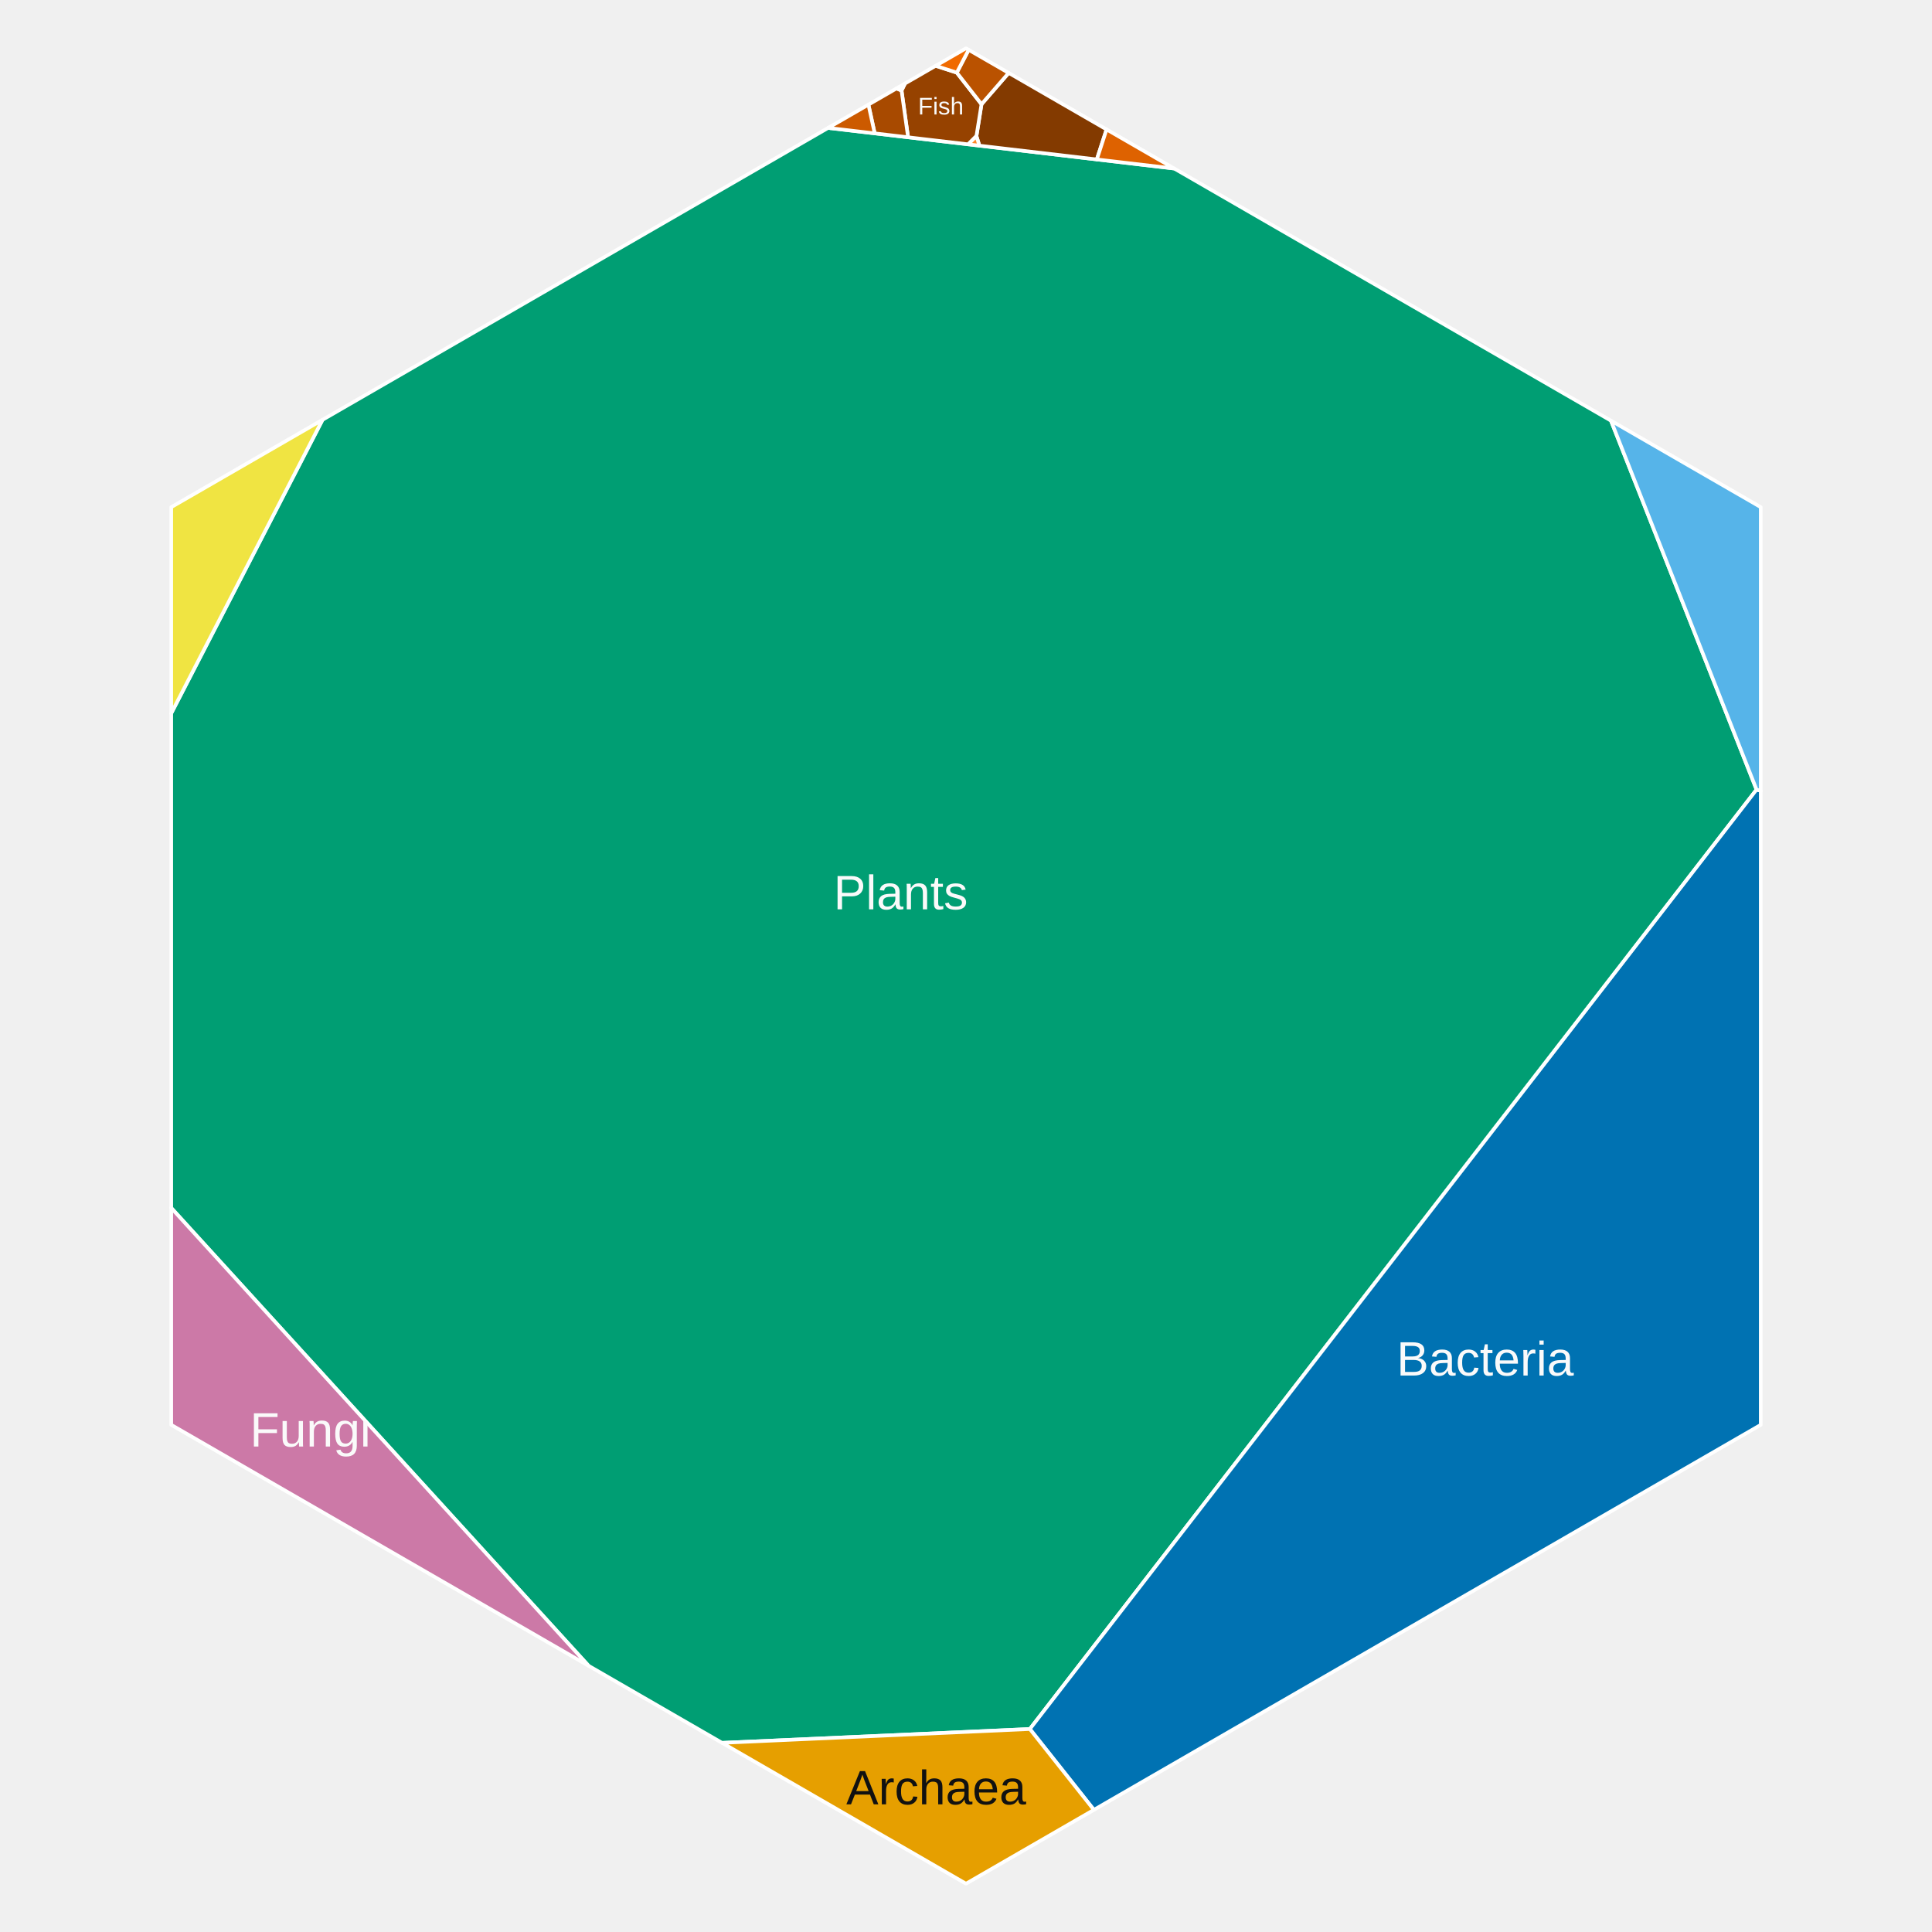
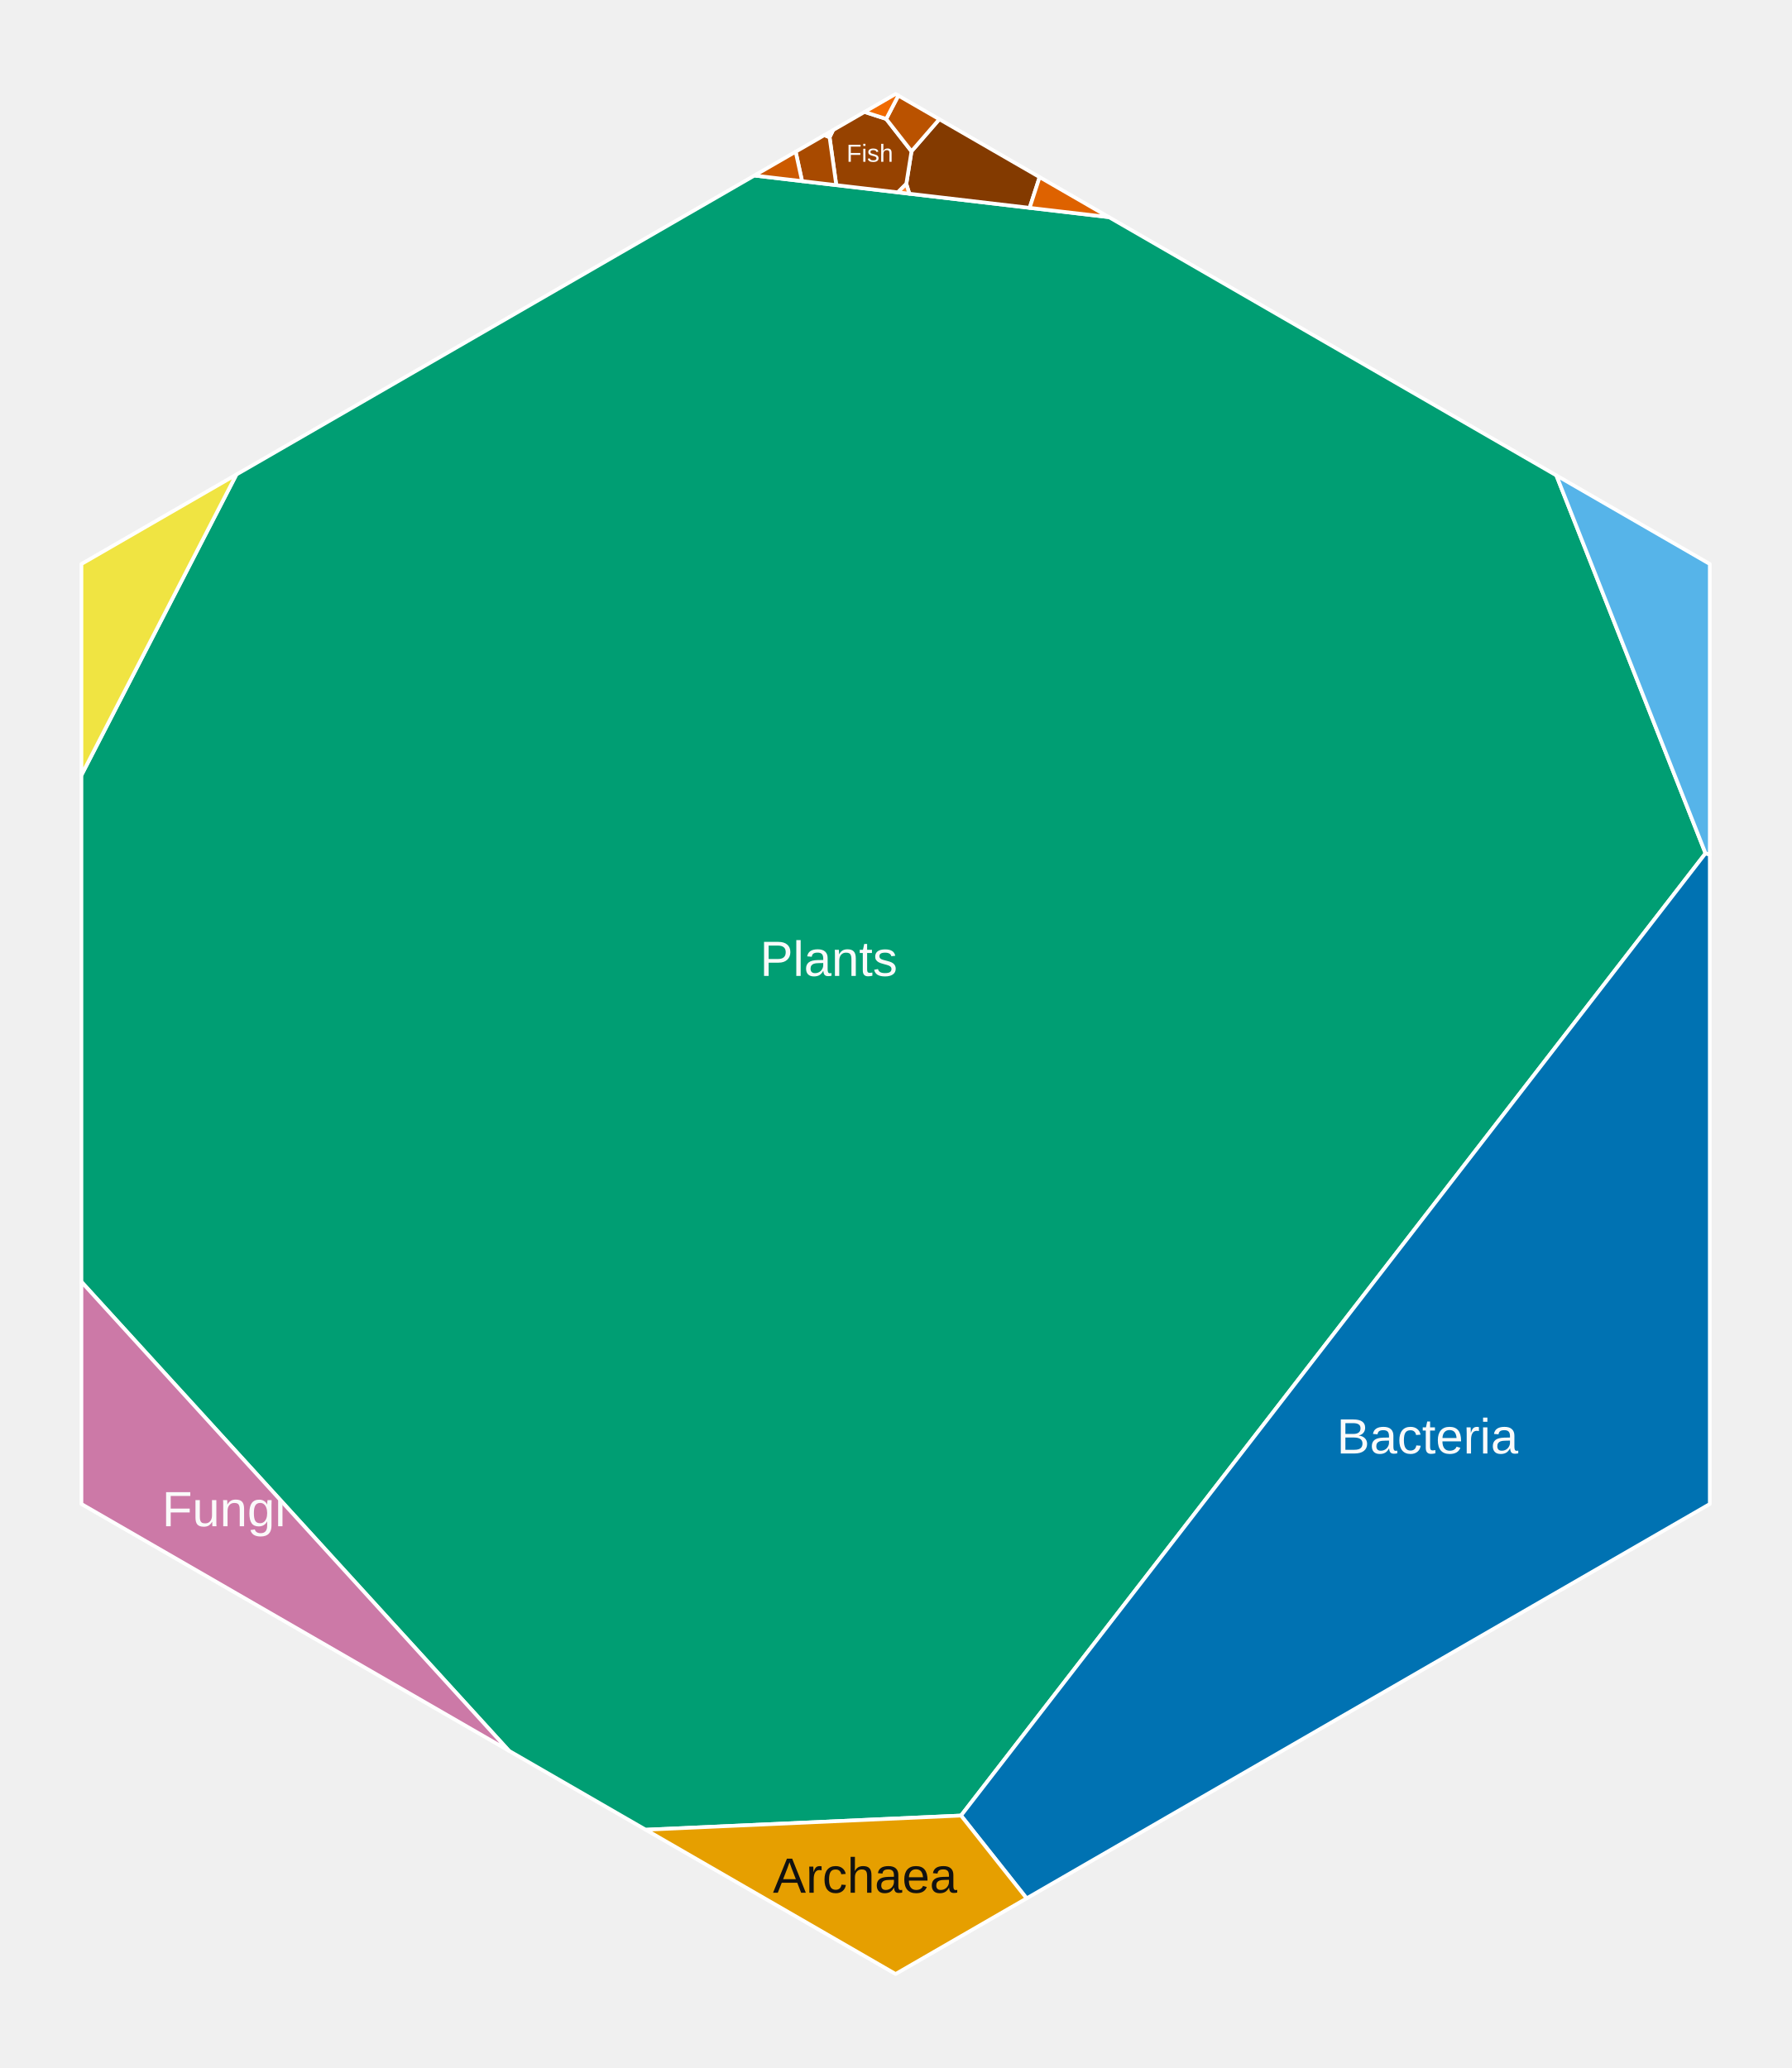
- <svg xmlns="http://www.w3.org/2000/svg" viewBox="0 0 800 800" width="800" height="800">
+ <svg xmlns="http://www.w3.org/2000/svg" viewBox="38.001 -18 723.997 836" width="723.997" height="836">
  <defs>
    <style>
      .cell { stroke: #FFFFFF; stroke-width: 1.5; stroke-linejoin: round; }
      .cell-label { font-family: "Helvetica Neue", Arial, sans-serif; text-anchor: middle; dominant-baseline: middle; }
    </style>
    <clipPath id="clip-Plants">
      <path d="M667.07,174.19 L486.22,69.78 L342.92,52.96 L133.54,173.84 L70.91,295.36 L70.91,500.18 L243.71,689.76 L298.99,721.68 L426.44,715.95 L727.35,326.96 Z" />
    </clipPath>
    <clipPath id="clip-Bacteria">
      <path d="M426.44,715.95 L452.96,749.42 L729.09,590.00 L729.09,327.45 L727.35,326.96 Z" />
    </clipPath>
    <clipPath id="clip-Fungi">
      <path d="M70.91,590.00 L243.71,689.76 L70.91,500.18 Z" />
    </clipPath>
    <clipPath id="clip-Archaea">
      <path d="M400.00,780.00 L452.96,749.42 L426.44,715.95 L298.99,721.68 Z" />
    </clipPath>
    <clipPath id="clip-Fish">
      <path d="M400.90,59.76 L404.32,56.34 L406.42,43.16 L396.19,30.07 L387.44,27.25 L374.73,34.59 L373.31,37.49 L376.02,56.84 Z" />
    </clipPath>
  </defs>
  <g id="voronoi-treemap">
    <g id="group-LivingEarth">
      <path id="cell-Plants" class="cell" d="M667.07,174.19 L486.22,69.78 L342.92,52.96 L133.54,173.84 L70.91,295.36 L70.91,500.18 L243.71,689.76 L298.99,721.68 L426.44,715.95 L727.35,326.96 Z" fill="#009E73">
          </path>
      <text class="cell-label" x="372.97" y="370.85" font-size="20.0" fill="#FAFAFA" clip-path="url(#clip-Plants)">Plants</text>
      <path id="cell-Bacteria" class="cell" d="M426.44,715.95 L452.96,749.42 L729.09,590.00 L729.09,327.45 L727.35,326.96 Z" fill="#0072B2">
          </path>
      <text class="cell-label" x="614.98" y="563.91" font-size="20.0" fill="#FAFAFA" clip-path="url(#clip-Bacteria)">Bacteria</text>
      <path id="cell-Fungi" class="cell" d="M70.91,590.00 L243.71,689.76 L70.91,500.18 Z" fill="#CC79A7">
          </path>
      <text class="cell-label" x="128.51" y="593.31" font-size="20.0" fill="#FAFAFA" clip-path="url(#clip-Fungi)">Fungi</text>
      <path id="cell-Archaea" class="cell" d="M400.00,780.00 L452.96,749.42 L426.44,715.95 L298.99,721.68 Z" fill="#E69F00">
          </path>
      <text class="cell-label" x="387.66" y="741.47" font-size="20.0" fill="#111111" clip-path="url(#clip-Archaea)">Archaea</text>
      <path id="cell-Protists" class="cell" d="M729.09,210.00 L667.07,174.19 L727.35,326.96 L729.09,327.45 Z" fill="#56B4E9">
          </path>
      <g id="group-Animals">
        <path id="cell-Arthropods" class="cell" d="M405.55,60.31 L454.17,66.02 L458.20,53.60 L417.67,30.20 L406.42,43.16 L404.32,56.34 Z" fill="#833A00">
            </path>
        <path id="cell-Fish" class="cell" d="M400.90,59.76 L404.32,56.34 L406.42,43.16 L396.19,30.07 L387.44,27.25 L374.73,34.59 L373.31,37.49 L376.02,56.84 Z" fill="#964200">
            </path>
        <text class="cell-label" x="389.59" y="44.56" font-size="10.0" fill="#FAFAFA" clip-path="url(#clip-Fish)">Fish</text>
        <path id="cell-Mollusks" class="cell" d="M371.22,36.62 L359.60,43.33 L362.19,55.22 L376.02,56.84 L373.31,37.49 Z" fill="#A84A00">
            </path>
        <path id="cell-Annelids" class="cell" d="M406.42,43.16 L417.67,30.20 L401.10,20.64 L396.19,30.07 Z" fill="#BA5200">
            </path>
        <path id="cell-Cnidarians" class="cell" d="M343.81,52.44 L343.94,53.08 L362.19,55.22 L359.60,43.33 Z" fill="#CC5A00">
            </path>
        <path id="cell-Livestock" class="cell" d="M486.22,69.78 L458.20,53.60 L454.17,66.02 Z" fill="#DE6200">
            </path>
        <path id="cell-Humans" class="cell" d="M400.00,20.00 L387.44,27.25 L396.19,30.07 L401.10,20.64 Z" fill="#F06A00">
            </path>
        <path id="cell-Nematodes" class="cell" d="M374.73,34.59 L371.22,36.62 L373.31,37.49 Z" fill="#FF7203">
            </path>
        <path id="cell-Wildmammals" class="cell" d="M343.94,53.08 L343.81,52.44 L342.92,52.96 Z" fill="#FF7D15">
            </path>
        <path id="cell-Wildbirds" class="cell" d="M405.55,60.31 L404.32,56.34 L400.90,59.76 Z" fill="#FF8728">
            </path>
      </g>
      <path id="cell-Viruses" class="cell" d="M70.91,295.36 L133.54,173.84 L70.91,210.00 Z" fill="#F0E442">
          </path>
    </g>
  </g>
</svg>
